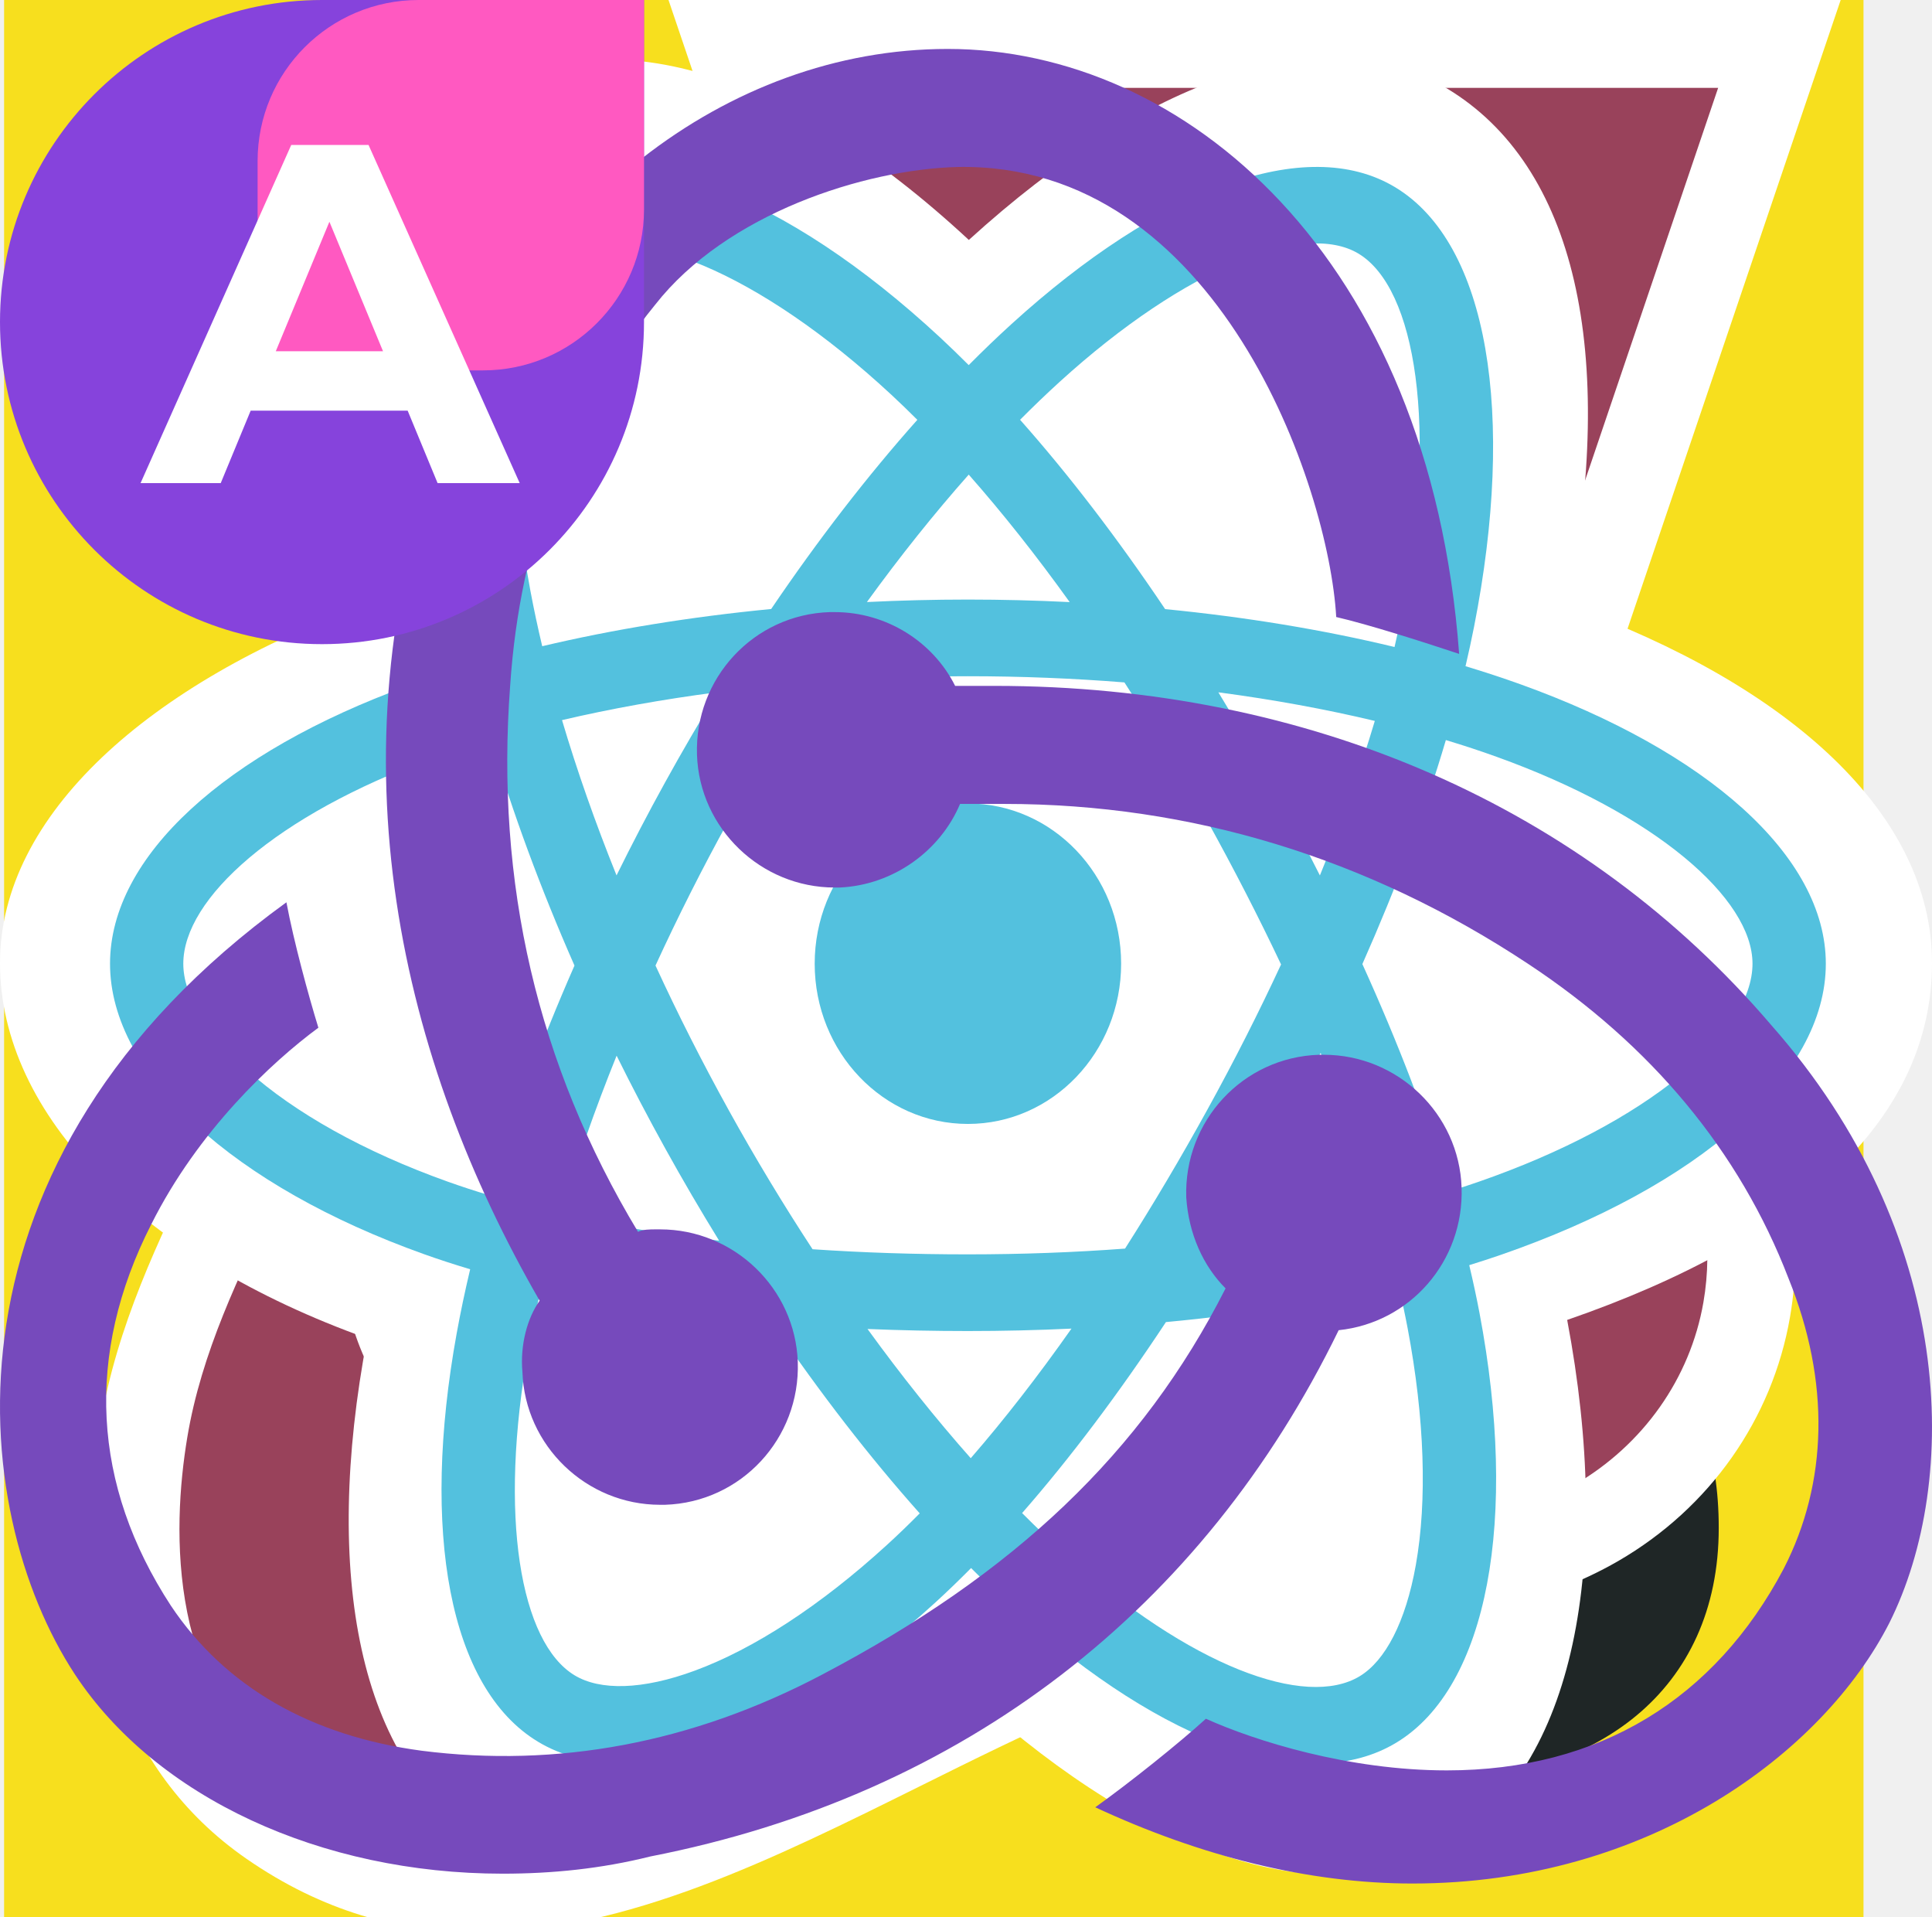
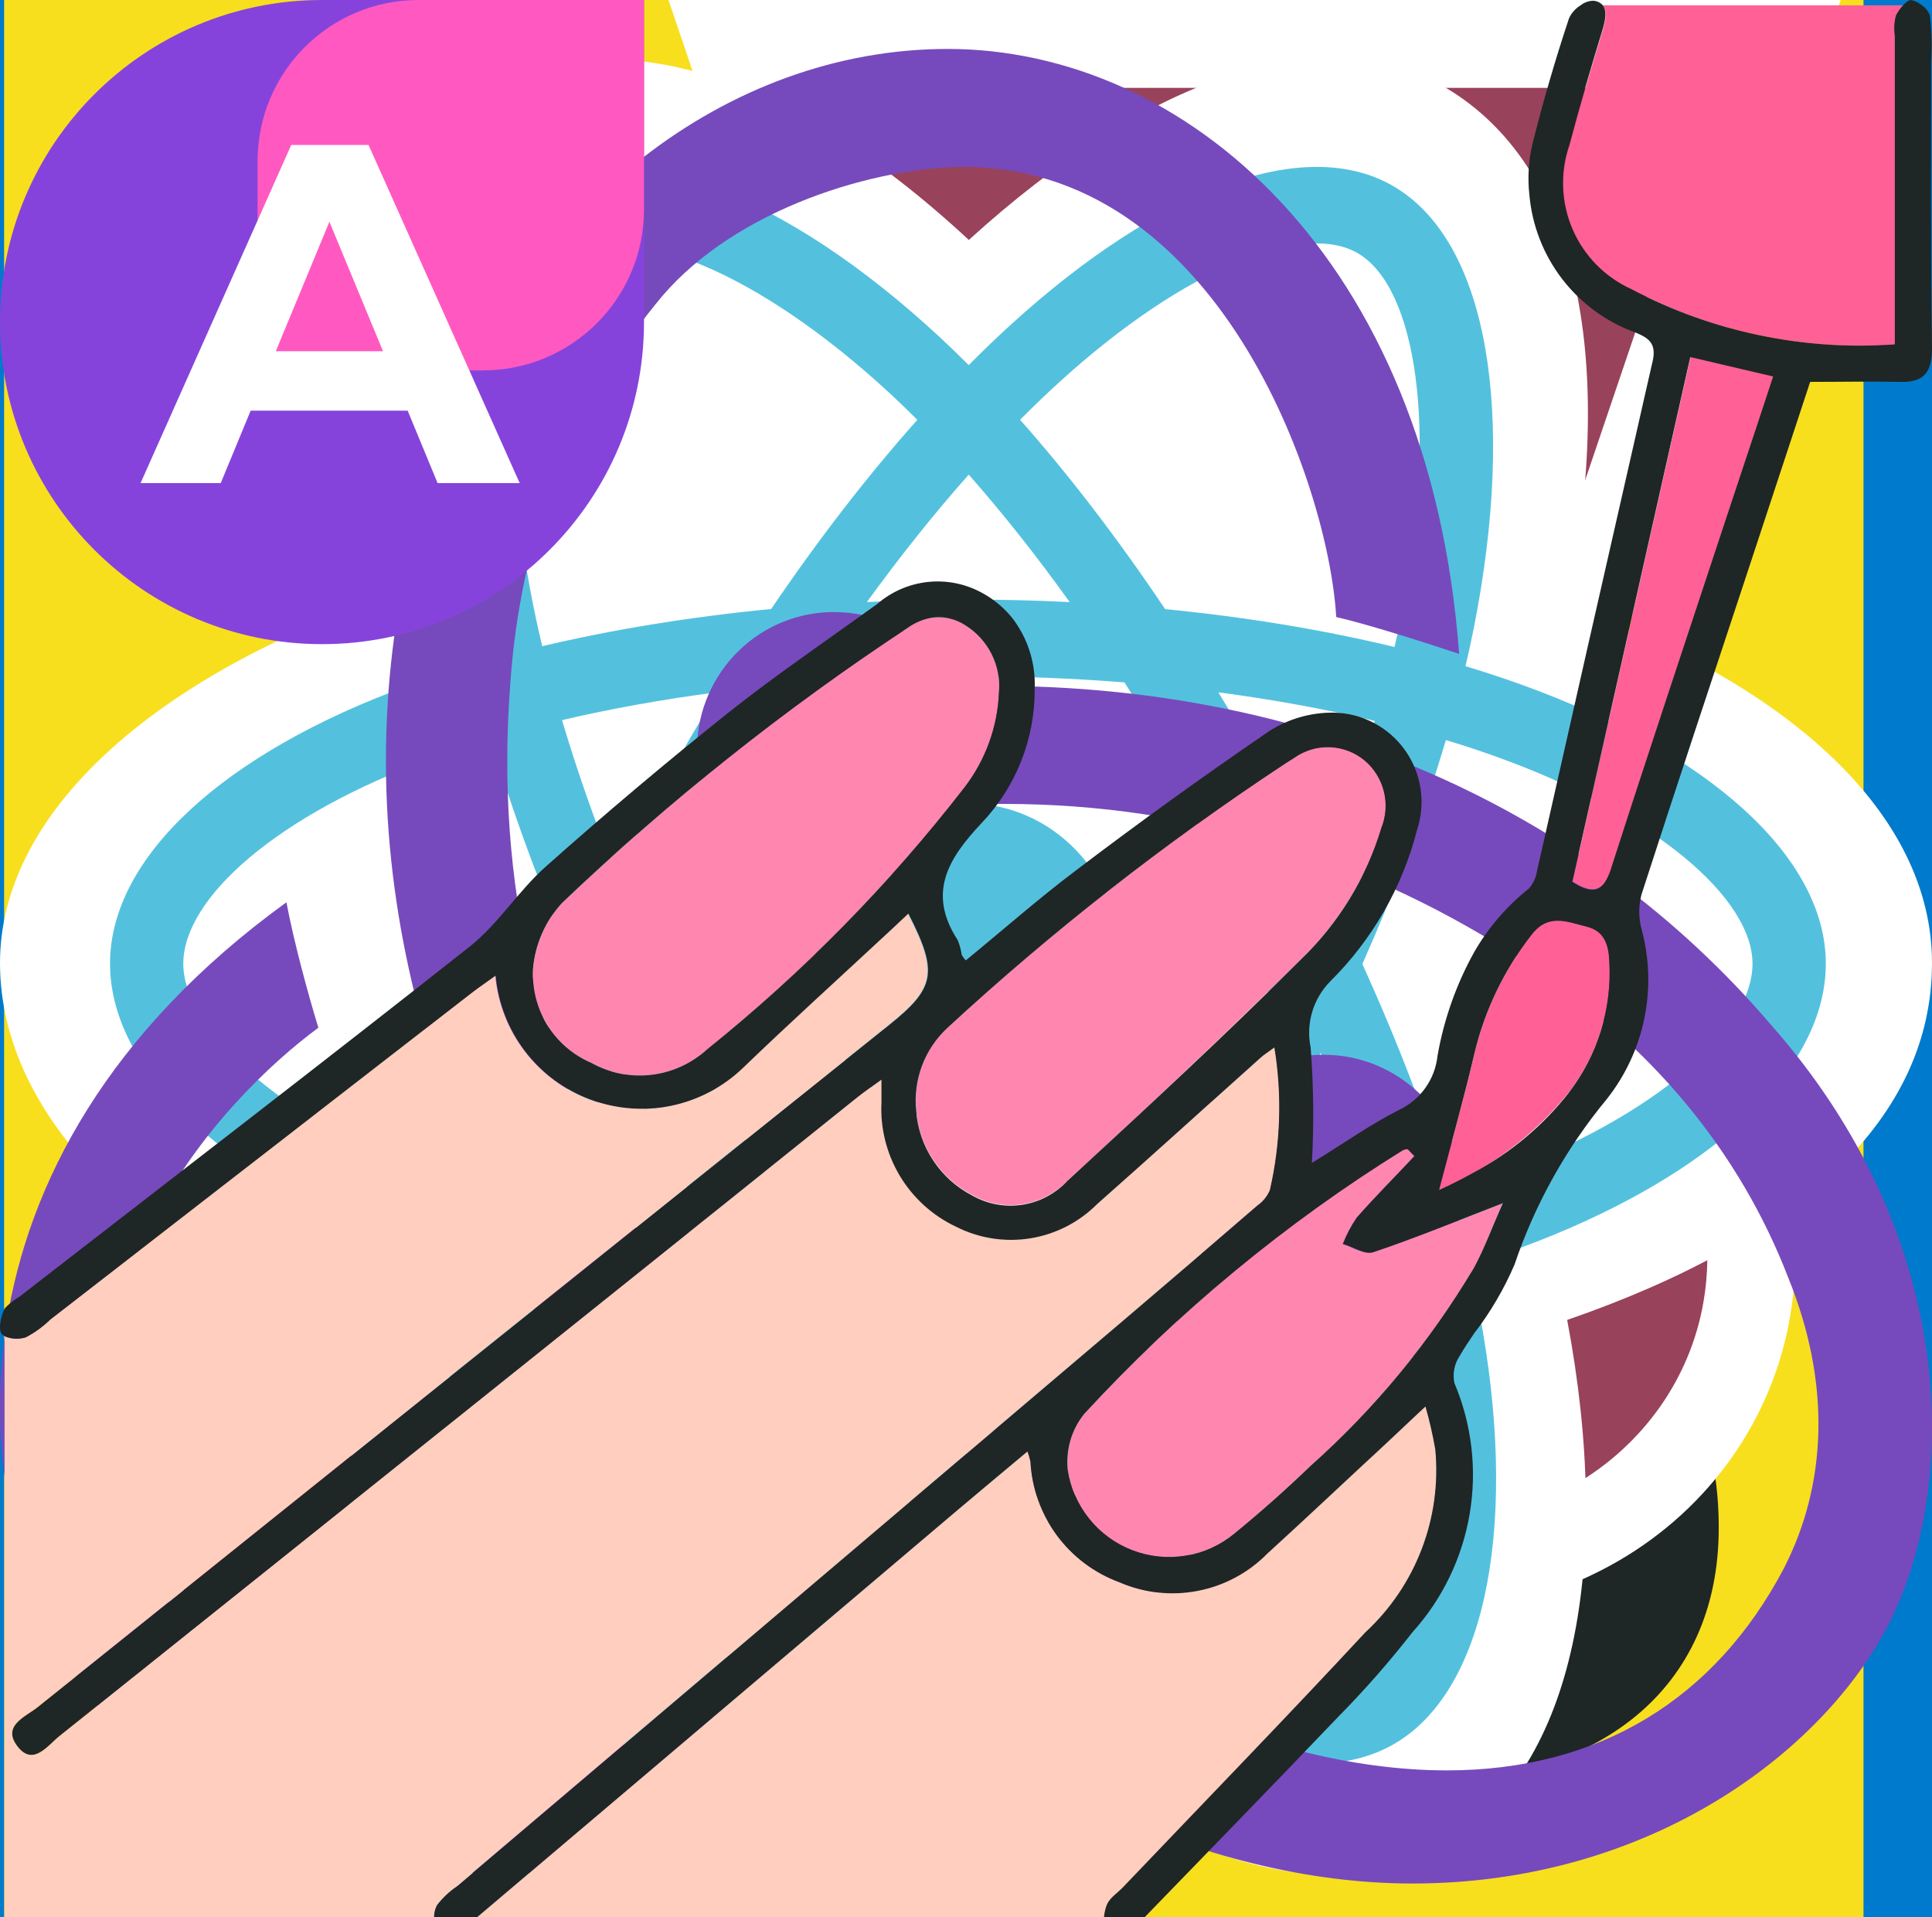
<svg xmlns="http://www.w3.org/2000/svg" width="120" height="119" viewBox="0 0 120 119" fill="none">
-   <g id="css">
+   <g id="CSS">
    <path d="M22.133 101.154L13.71 7.438H106.29L97.856 101.139L59.944 111.562L22.133 101.154Z" fill="#1572B6" />
    <path d="M60 103.597L90.638 95.174L97.845 15.102H60V103.597Z" fill="#33A9DC" />
    <path d="M60 49.054H75.338L76.395 37.284H60V25.79H89.062L88.785 28.872L85.939 60.549H60V49.054Z" fill="white" />
    <path d="M60.071 78.904L60.019 78.919L47.111 75.461L46.286 66.294H34.65L36.274 84.341L60.015 90.879L60.071 90.864V78.904Z" fill="#EBEBEB" />
    <path d="M74.351 60.062L72.956 75.453L60.03 78.912V90.871L83.79 84.341L83.966 82.4L85.98 60.062H74.351Z" fill="white" />
    <path d="M60.041 25.79V37.284H32.044L31.811 34.7L31.282 28.872L31.005 25.79H60.041ZM60 49.054V60.549H47.254L47.021 57.964L46.496 52.137L46.219 49.054H60Z" fill="#EBEBEB" />
  </g>
-   <g id="html">
+   <g id="HTML">
    <path d="M22.132 102.004L13.706 7.5H106.294L97.856 101.989L59.944 112.5L22.132 102.004Z" fill="#E44F26" />
    <path d="M60 104.468L90.638 95.974L97.845 15.229H60V104.468Z" fill="#F1662A" />
    <path d="M60 50.276H44.663L43.605 38.407H60V26.816H30.938L31.215 29.929L34.061 61.867H60V50.276ZM60 80.377L59.947 80.392L47.04 76.909L46.215 67.665H34.579L36.203 85.86L59.947 92.453L60 92.438V80.377Z" fill="#EBEBEB" />
    <path d="M59.959 50.276V61.867H74.231L72.889 76.901L59.959 80.389V92.449L83.723 85.86L83.895 83.903L86.618 53.389L86.903 50.276H59.959ZM59.959 26.816V38.407H87.957L88.189 35.805L88.718 29.929L88.995 26.816H59.959Z" fill="white" />
  </g>
-   <g id="javaScript">
+   <g id="TYPE SCRIPT">
+     <path d="M0 60V120H60H120V60V0H60H0V60Z" fill="#007ACC" />
+     <path d="M26.538 60.398L26.499 65.312H34.309H42.118L42.118 87.503V109.693H47.642H53.166V87.503L53.166 65.312H60.976H68.785V60.493C68.785 57.826 68.728 55.598 68.652 55.541C68.595 55.465 59.09 55.426 47.566 55.446L26.595 55.503L26.538 60.398Z" fill="white" />
+     <path d="M96.826 55.364C99.874 56.126 102.198 57.478 104.331 59.687C105.436 60.868 107.074 63.021 107.207 63.535C107.246 63.687 102.026 67.192 98.865 69.154C98.75 69.23 98.293 68.735 97.779 67.973C96.236 65.725 94.617 64.754 92.141 64.583C88.503 64.335 86.16 66.24 86.179 69.421C86.179 70.354 86.312 70.906 86.693 71.668C87.493 73.326 88.979 74.316 93.645 76.335C102.236 80.03 105.912 82.468 108.198 85.935C110.75 89.802 111.322 95.973 109.588 100.564C107.684 105.554 102.96 108.945 96.312 110.068C94.255 110.43 89.379 110.373 87.169 109.973C82.35 109.116 77.779 106.735 74.96 103.611C73.855 102.392 71.703 99.211 71.836 98.983C71.893 98.906 72.388 98.602 72.941 98.278C73.474 97.973 75.493 96.811 77.398 95.707L80.846 93.707L81.569 94.773C82.579 96.316 84.788 98.43 86.122 99.135C89.95 101.154 95.207 100.868 97.798 98.545C98.903 97.535 99.36 96.487 99.36 94.945C99.36 93.554 99.188 92.945 98.465 91.897C97.531 90.564 95.626 89.44 90.217 87.097C84.026 84.43 81.36 82.773 78.922 80.145C77.512 78.621 76.179 76.183 75.626 74.145C75.169 72.449 75.055 68.202 75.417 66.487C76.693 60.507 81.207 56.335 87.722 55.097C89.836 54.697 94.75 54.849 96.826 55.364Z" fill="white" />
+   </g>
+   <g id="JAVA SCRIPT">
    <path d="M0.255 0H115.745V120H0.255V0Z" fill="#F7DF1E" />
    <path d="M30.62 100.28L39.458 94.723C41.163 97.864 42.715 100.522 46.435 100.522C50.001 100.522 52.25 99.072 52.25 93.434V55.091H63.103V93.594C63.103 105.274 56.514 110.59 46.9 110.59C38.218 110.59 33.178 105.918 30.62 100.28" fill="#1F2626" />
    <path d="M69 99.072L77.837 93.756C80.163 97.704 83.187 100.603 88.536 100.603C93.033 100.603 95.9 98.267 95.9 95.045C95.9 91.178 92.954 89.809 87.993 87.554L85.28 86.345C77.45 82.882 72.255 78.532 72.255 69.349C72.255 60.891 78.457 54.447 88.148 54.447C95.048 54.447 100.01 56.944 103.575 63.469L95.125 69.107C93.264 65.644 91.249 64.275 88.148 64.275C84.97 64.275 82.954 66.369 82.954 69.107C82.954 72.49 84.97 73.86 89.621 75.955L92.334 77.163C101.56 81.271 106.754 85.46 106.754 94.884C106.754 105.034 99.079 110.591 88.769 110.591C78.69 110.591 72.178 105.597 69 99.072" fill="#1F2626" />
  </g>
-   <g id="jest">
+   <g id="JEST">
    <path d="M107.525 59.083C107.525 52.914 102.524 47.913 96.355 47.913C95.958 47.913 95.567 47.935 95.181 47.976L110.522 2.728H45.327L60.647 47.936C60.421 47.922 60.194 47.914 59.968 47.914C53.8 47.914 48.799 52.914 48.799 59.083C48.799 64.07 52.066 68.291 56.576 69.727C54.194 73.853 51.197 77.57 47.794 80.781C43.166 85.146 37.87 88.457 32.142 90.496C25.322 86.993 22.102 79.201 25.008 72.37C25.336 71.598 25.671 70.816 25.991 70.038C30.932 68.885 34.614 64.456 34.614 59.163C34.614 52.994 29.613 47.994 23.444 47.994C17.275 47.994 12.274 52.994 12.274 59.163C12.274 62.946 14.156 66.288 17.033 68.308C14.269 74.602 10.205 81.19 8.939 88.825C7.421 97.975 8.934 107.688 16.848 113.173C35.278 125.947 55.285 105.254 76.379 100.052C84.023 98.167 92.415 98.471 99.15 94.57C104.208 91.641 107.543 86.785 108.489 81.335C109.424 75.951 108.061 70.59 104.927 66.243C106.608 64.236 107.528 61.701 107.525 59.083Z" fill="#99425B" />
    <path d="M105.802 80.868C104.98 85.6 102.058 89.734 97.784 92.209C93.799 94.517 89.025 95.206 83.97 95.934C81.262 96.325 78.461 96.729 75.726 97.403C68.493 99.187 61.487 102.667 54.712 106.032C41.153 112.767 29.443 118.583 18.402 110.931C10.315 105.325 10.688 94.954 11.63 89.272C12.503 84.006 14.864 79.157 17.147 74.468C17.536 73.671 17.922 72.872 18.305 72.072C19.455 72.532 20.663 72.835 21.894 72.973C19.57 80.642 23.225 88.982 30.896 92.922L31.946 93.462L33.057 93.066C39.122 90.906 44.71 87.441 49.666 82.764C52.87 79.742 55.625 76.398 57.889 72.825C58.577 72.928 59.272 72.981 59.968 72.981C67.009 72.981 72.839 67.717 73.741 60.92C76.623 60.814 79.684 60.813 82.582 60.919C83.484 67.717 89.315 72.981 96.355 72.981C99.299 72.981 102.03 72.058 104.279 70.491C105.841 73.688 106.424 77.285 105.802 80.868ZM23.445 50.722C28.099 50.722 31.886 54.509 31.886 59.164C31.886 60.836 31.395 62.395 30.553 63.708C29.15 65.896 26.765 67.396 24.024 67.583C23.833 67.596 23.639 67.605 23.445 67.605C22.407 67.605 21.413 67.416 20.495 67.072C18.644 66.377 17.095 65.057 16.113 63.341C15.384 62.069 15.002 60.629 15.003 59.164C15.003 54.509 18.79 50.722 23.445 50.722ZM51.527 59.083C51.527 54.854 54.654 51.343 58.716 50.735C59.125 50.674 59.543 50.642 59.969 50.642C62.675 50.642 65.085 51.924 66.63 53.91C67.017 54.406 67.347 54.942 67.615 55.511C68.14 56.629 68.411 57.849 68.41 59.083C68.41 59.758 68.329 60.414 68.178 61.043C67.356 64.487 64.419 67.12 60.82 67.482C60.541 67.51 60.257 67.525 59.969 67.525C58.345 67.526 56.756 67.056 55.394 66.172C53.07 64.667 51.527 62.052 51.527 59.083ZM86.76 49.045C84.923 50.798 83.601 53.021 82.937 55.472C79.755 55.355 76.57 55.355 73.388 55.472C72.674 52.823 71.193 50.485 69.201 48.709L77.937 31.047L86.76 49.045V49.045ZM49.132 5.457H106.717L93.116 45.57C92.531 45.71 91.956 45.889 91.394 46.104L77.958 18.696L64.484 45.94C63.897 45.739 63.296 45.577 62.687 45.456L49.132 5.457ZM104.797 59.084C104.797 59.93 104.67 60.747 104.438 61.519C103.886 63.336 102.74 64.914 101.184 66.002C99.769 66.995 98.083 67.527 96.355 67.525C92.457 67.525 89.17 64.869 88.203 61.272C88.011 60.559 87.913 59.823 87.914 59.084C87.914 57.93 88.147 56.829 88.567 55.827C88.785 55.314 89.052 54.824 89.366 54.363C90.885 52.121 93.449 50.642 96.355 50.642C96.622 50.642 96.884 50.656 97.145 50.681C101.431 51.08 104.797 54.695 104.797 59.084H104.797ZM110.253 59.084C110.253 52.299 105.364 46.638 98.925 45.428L114.328 0H41.522L56.949 45.52C50.733 46.903 46.071 52.457 46.071 59.083C46.071 64.059 48.701 68.429 52.641 70.885C50.746 73.709 48.498 76.366 45.922 78.796C41.837 82.65 37.287 85.572 32.38 87.496C27.439 84.391 25.35 78.537 27.519 73.437L27.689 73.038L28.008 72.288C33.436 70.394 37.342 65.228 37.342 59.164C37.342 51.5 31.108 45.266 23.445 45.266C15.781 45.266 9.547 51.5 9.547 59.164C9.547 63.032 11.137 66.534 13.696 69.056C13.218 70.067 12.734 71.075 12.242 72.079C9.903 76.884 7.251 82.33 6.248 88.379C4.257 100.39 7.469 109.992 15.295 115.415C20.043 118.706 24.866 120 29.718 120C38.855 120 48.099 115.409 57.139 110.919C63.65 107.685 70.383 104.341 77.033 102.701C79.507 102.091 82.053 101.723 84.749 101.335C90.095 100.563 95.622 99.766 100.518 96.931C106.194 93.643 110.079 88.129 111.178 81.802C112.121 76.37 110.986 70.93 108.218 66.316C109.552 64.139 110.256 61.636 110.253 59.083L110.253 59.084Z" fill="white" />
  </g>
-   <g id="react">
+   <g id="REACT">
    <path d="M0 59.797C0 69.273 8.849 78.119 22.801 83.105C20.015 97.77 22.301 109.59 29.939 114.196C37.79 118.93 49.486 115.653 60.587 105.507C71.408 115.243 82.344 119.075 89.975 114.456C97.818 109.709 100.203 97.087 97.34 81.964C111.872 76.941 120 69.398 120 59.797C120 50.541 111.134 42.534 97.371 37.58C100.453 21.832 97.842 10.298 89.888 5.502C82.219 0.879 71.156 4.909 60.176 14.9C48.753 4.295 37.799 1.057 29.853 5.867C22.192 10.504 20.006 22.539 22.801 37.476C9.32 42.39 0 50.578 0 59.797Z" fill="white" />
    <path d="M94.457 42.499C93.351 42.101 92.205 41.725 91.026 41.369C91.22 40.541 91.398 39.725 91.556 38.922C94.153 25.741 92.455 15.123 86.657 11.627C81.097 8.275 72.005 11.77 62.822 20.126C61.939 20.929 61.054 21.78 60.169 22.672C59.579 22.082 58.99 21.512 58.403 20.966C48.779 12.032 39.133 8.267 33.34 11.773C27.786 15.135 26.141 25.117 28.479 37.608C28.705 38.815 28.968 40.047 29.267 41.3C27.902 41.705 26.584 42.137 25.323 42.597C14.04 46.71 6.834 53.156 6.834 59.843C6.834 66.748 14.569 73.675 26.321 77.875C27.249 78.206 28.211 78.52 29.203 78.817C28.881 80.172 28.601 81.5 28.366 82.795C26.137 95.07 27.878 104.816 33.417 108.157C39.139 111.607 48.742 108.061 58.092 99.514C58.831 98.839 59.573 98.122 60.316 97.371C61.279 98.341 62.24 99.259 63.197 100.12C72.254 108.269 81.2 111.56 86.734 108.21C92.45 104.75 94.308 94.28 91.896 81.541C91.712 80.568 91.497 79.574 91.257 78.563C91.931 78.354 92.593 78.139 93.239 77.915C105.456 73.683 113.405 66.841 113.405 59.843C113.405 53.132 105.967 46.642 94.457 42.499Z" fill="#53C1DE" />
    <path d="M91.805 73.397C91.223 73.599 90.625 73.794 90.016 73.983C88.667 69.518 86.847 64.771 84.619 59.866C86.745 55.078 88.495 50.391 89.805 45.956C90.896 46.285 91.954 46.633 92.973 47.001C102.835 50.55 108.851 55.799 108.851 59.843C108.851 64.15 102.354 69.743 91.805 73.397ZM87.428 82.466C88.495 88.099 88.647 93.192 87.941 97.173C87.306 100.75 86.03 103.135 84.451 104.09C81.093 106.123 73.911 103.481 66.165 96.511C65.277 95.713 64.382 94.859 63.485 93.957C66.488 90.523 69.489 86.531 72.418 82.097C77.57 81.619 82.438 80.837 86.852 79.77C87.069 80.687 87.262 81.587 87.428 82.466ZM43.165 103.739C39.884 104.951 37.27 104.986 35.691 104.033C32.329 102.006 30.932 94.18 32.838 83.683C33.056 82.481 33.316 81.246 33.615 79.984C37.981 80.993 42.813 81.719 47.977 82.157C50.926 86.496 54.014 90.483 57.126 93.975C56.446 94.661 55.769 95.315 55.095 95.93C50.96 99.709 46.817 102.391 43.165 103.739ZM27.793 73.371C22.596 71.514 18.305 69.1 15.363 66.466C12.72 64.099 11.385 61.75 11.385 59.843C11.385 55.785 17.171 50.61 26.82 47.092C27.991 46.665 29.216 46.263 30.488 45.885C31.822 50.421 33.571 55.163 35.682 59.959C33.544 64.825 31.77 69.643 30.423 74.232C29.516 73.96 28.638 73.673 27.793 73.371ZM32.946 36.695C30.943 25.992 32.273 17.919 35.62 15.893C39.185 13.735 47.069 16.812 55.379 24.527C55.91 25.02 56.443 25.536 56.978 26.07C53.881 29.546 50.822 33.504 47.899 37.817C42.887 38.303 38.089 39.083 33.678 40.128C33.401 38.961 33.155 37.815 32.946 36.695ZM78.915 48.563C77.861 46.659 76.778 44.8 75.675 42.991C79.075 43.44 82.333 44.037 85.392 44.767C84.474 47.845 83.329 51.063 81.981 54.362C81.014 52.443 79.992 50.508 78.915 48.563ZM60.169 29.472C62.269 31.851 64.372 34.506 66.44 37.388C64.356 37.285 62.246 37.231 60.118 37.231C58.011 37.231 55.916 37.284 53.845 37.385C55.915 34.53 58.036 31.878 60.169 29.472ZM41.303 48.596C40.249 50.506 39.246 52.431 38.294 54.359C36.968 51.071 35.834 47.838 34.908 44.717C37.948 44.005 41.191 43.423 44.569 42.983C43.45 44.808 42.359 46.681 41.303 48.596V48.596ZM44.667 77.043C41.176 76.636 37.885 76.084 34.845 75.392C35.786 72.215 36.945 68.913 38.299 65.554C39.253 67.481 40.261 69.406 41.321 71.32H41.321C42.4 73.27 43.519 75.18 44.667 77.043ZM60.295 90.55C58.137 88.115 55.985 85.423 53.883 82.526C55.923 82.61 58.004 82.653 60.118 82.653C62.29 82.653 64.438 82.602 66.551 82.503C64.476 85.452 62.381 88.149 60.295 90.55ZM82.025 65.383C83.449 68.778 84.65 72.063 85.603 75.186C82.513 75.923 79.177 76.516 75.662 76.957C76.768 75.124 77.861 73.233 78.934 71.287C80.019 69.319 81.05 67.348 82.025 65.383ZM74.99 68.909C73.324 71.93 71.614 74.813 69.878 77.534C66.715 77.771 63.448 77.892 60.118 77.892C56.802 77.892 53.576 77.785 50.469 77.574C48.663 74.817 46.916 71.925 45.26 68.935H45.261C43.61 65.954 42.09 62.947 40.714 59.957C42.09 56.96 43.605 53.95 45.247 50.974L45.246 50.975C46.892 47.99 48.624 45.113 50.414 42.373C53.583 42.122 56.833 41.992 60.118 41.992H60.118C63.417 41.992 66.672 42.123 69.84 42.376C71.602 45.096 73.323 47.964 74.975 50.949C76.646 53.967 78.181 56.957 79.569 59.889C78.185 62.872 76.654 65.893 74.99 68.909ZM84.382 15.751C87.95 17.903 89.338 26.582 87.096 37.962C86.953 38.688 86.792 39.428 86.617 40.177C82.196 39.11 77.394 38.317 72.368 37.824C69.439 33.463 66.405 29.499 63.359 26.067C64.178 25.244 64.996 24.458 65.81 23.717C73.678 16.558 81.031 13.731 84.382 15.751Z" fill="white" />
    <path d="M60.118 49.892C65.374 49.892 69.635 54.347 69.635 59.843C69.635 65.338 65.374 69.793 60.118 69.793C54.863 69.793 50.602 65.338 50.602 59.843C50.602 54.347 54.863 49.892 60.118 49.892Z" fill="#53C1DE" />
  </g>
-   <g id="redux">
+   <g id="REDUX">
    <g clip-path="url(#clip0_1_2440)">
      <path d="M83.147 82.601C87.576 82.143 90.935 78.325 90.782 73.744C90.63 69.163 86.812 65.498 82.231 65.498H81.926C77.191 65.65 73.527 69.621 73.68 74.355C73.832 76.645 74.748 78.63 76.123 80.005C70.931 90.237 62.99 97.719 51.079 103.98C42.986 108.256 34.587 109.784 26.189 108.715C19.317 107.798 13.972 104.745 10.612 99.705C5.726 92.222 5.268 84.128 9.391 76.035C12.293 70.231 16.873 65.956 19.775 63.818C19.164 61.832 18.247 58.473 17.79 56.03C-4.353 72.064 -2.062 93.749 4.657 103.98C9.696 111.616 19.927 116.35 31.228 116.35C34.282 116.35 37.336 116.045 40.39 115.282C59.936 111.464 74.749 99.857 83.147 82.601ZM110.024 63.665C98.418 50.074 81.315 42.591 61.769 42.591H59.325C57.951 39.842 55.05 38.01 51.843 38.01H51.537C46.804 38.162 43.139 42.133 43.291 46.867C43.444 51.448 47.262 55.113 51.843 55.113H52.148C55.508 54.961 58.409 52.822 59.631 49.921H62.379C73.985 49.921 84.98 53.281 94.906 59.847C102.541 64.887 108.038 71.454 111.092 79.394C113.688 85.808 113.535 92.069 110.787 97.414C106.511 105.508 99.334 109.936 89.866 109.936C83.758 109.936 77.956 108.104 74.901 106.729C73.222 108.256 70.167 110.7 68.029 112.227C74.596 115.281 81.315 116.961 87.728 116.961C102.388 116.961 113.23 108.867 117.353 100.774C121.782 91.916 121.476 76.645 110.024 63.665ZM32.449 85.197C32.602 89.778 36.419 93.443 41.001 93.443H41.306C46.04 93.291 49.705 89.32 49.552 84.586C49.4 80.004 45.582 76.34 41.001 76.34H40.696C40.39 76.34 39.931 76.34 39.627 76.492C33.366 66.108 30.77 54.808 31.686 42.591C32.296 33.428 35.351 25.487 40.696 18.92C45.124 13.27 53.675 10.521 59.478 10.369C75.665 10.063 82.536 30.221 82.995 38.315C84.98 38.773 88.339 39.842 90.63 40.605C88.797 15.867 73.527 3.039 58.867 3.039C45.124 3.039 32.449 12.965 27.41 27.625C20.386 47.172 24.967 65.956 33.518 80.769C32.755 81.837 32.296 83.517 32.449 85.197V85.197Z" fill="#764ABC" />
    </g>
    <defs>
      <clipPath id="clip0_1_2440">
        <rect width="120" height="120" fill="white" />
      </clipPath>
    </defs>
  </g>
  <g id="logo">
    <path d="M0 20C0 8.954 8.954 0 20 0H40V20C40 31.046 31.046 40 20 40C8.954 40 0 31.046 0 20Z" fill="#8643DC" />
    <path d="M16 10C16 4.477 20.477 0 26 0H40V13C40 18.523 35.523 23 30 23H16V10Z" fill="#FF59C1" />
    <path d="M25.32 25.5H15.57L13.71 30H8.73L18.09 9H22.89L32.28 30H27.18L25.32 25.5ZM23.79 21.81L20.46 13.77L17.13 21.81H23.79Z" fill="white" />
  </g>
+   <g id="STYLED COMPONENTS">
+     <g clip-path="url(#clip0_1_2427)">
+       <path d="M68.767 118.279C68.947 117.872 69.401 117.589 69.731 117.246C74.767 111.967 79.845 106.735 84.811 101.391C86.365 99.956 87.566 98.18 88.32 96.204C89.074 94.227 89.36 92.103 89.156 89.997C89 89.095 88.796 88.203 88.543 87.323C87.189 88.608 85.93 89.778 84.661 90.957C82.69 92.791 80.727 94.633 78.739 96.446C77.567 97.641 76.059 98.453 74.416 98.774C72.772 99.094 71.07 98.909 69.534 98.242C67.98 97.671 66.627 96.655 65.644 95.322C64.662 93.989 64.092 92.397 64.006 90.743C63.96 90.53 63.899 90.321 63.822 90.117C62.309 91.402 60.861 92.585 59.426 93.802L29.588 119.085C29.382 119.261 29.159 119.479 28.966 119.65H68.746L68.686 119.612C68.472 119.462 68.583 118.673 68.767 118.279Z" fill="#FFCEBF" />
+       <path d="M27.143 118.279C27.497 117.818 27.924 117.418 28.407 117.096L69.7 82.064C72.516 79.673 75.32 77.269 78.112 74.852C78.457 74.612 78.727 74.279 78.891 73.892C79.559 70.983 79.654 67.972 79.17 65.026C78.742 65.326 78.51 65.455 78.313 65.665C74.932 68.69 71.568 71.741 68.17 74.749C67.044 75.882 65.588 76.629 64.011 76.882C62.434 77.136 60.818 76.883 59.394 76.159C57.941 75.473 56.725 74.371 55.901 72.992C55.077 71.613 54.682 70.02 54.766 68.416V67.028C54.144 67.482 53.69 67.786 53.266 68.129C36.739 81.362 20.216 94.584 3.695 107.797C2.949 108.393 2.058 109.721 1.081 108.431C0.104 107.141 1.591 106.61 2.341 106.01C19.953 91.877 37.574 77.758 55.203 63.651C58.074 61.35 58.263 60.385 56.394 56.73L55.28 57.776C52.225 60.617 49.135 63.419 46.127 66.308C44.893 67.498 43.347 68.315 41.669 68.664C39.99 69.013 38.247 68.881 36.641 68.282C35.035 67.683 33.63 66.641 32.59 65.278C31.551 63.915 30.918 62.286 30.764 60.578C30.194 61.007 29.702 61.32 29.235 61.684L3.095 81.944C2.644 82.386 2.13 82.759 1.569 83.05C1.146 83.178 0.692 83.155 0.284 82.986V119.671H27.092C26.992 119.451 26.945 119.21 26.954 118.969C26.963 118.727 27.028 118.491 27.143 118.279Z" fill="#FFCEBF" />
+       <path d="M99.565 1.821C98.837 4.208 98.13 6.599 97.491 9.012C96.901 10.716 96.97 12.58 97.684 14.237C98.397 15.894 99.704 17.225 101.348 17.968C106.376 20.611 112.042 21.798 117.709 21.396V2.228C117.646 1.808 117.669 1.379 117.777 0.968C117.897 0.736 118.049 0.521 118.227 0.33H99.548C99.835 0.664 99.737 1.251 99.565 1.821Z" fill="#FF6196" />
+       <path d="M62.051 42.998C61.962 45.137 61.214 47.197 59.909 48.894C55.242 54.918 49.883 60.372 43.942 65.144C42.984 66.03 41.77 66.591 40.473 66.745C39.177 66.899 37.865 66.638 36.726 66.001C35.592 65.516 34.636 64.692 33.989 63.643C33.342 62.593 33.036 61.369 33.113 60.138C33.251 58.627 33.878 57.202 34.9 56.08C41.544 49.745 48.742 44.019 56.408 38.969C56.91 38.576 57.523 38.35 58.16 38.324C58.798 38.298 59.427 38.472 59.96 38.824C60.66 39.258 61.226 39.879 61.595 40.615C61.964 41.352 62.122 42.177 62.051 42.998Z" fill="#FF87AF" />
+       <path d="M56.913 68.97C56.813 68.023 56.935 67.065 57.268 66.173C57.601 65.281 58.136 64.478 58.832 63.828C65.337 57.828 72.316 52.364 79.701 47.488C79.924 47.347 80.13 47.205 80.374 47.06C81.019 46.594 81.801 46.356 82.596 46.383C83.391 46.41 84.155 46.701 84.766 47.21C85.358 47.711 85.777 48.386 85.963 49.14C86.15 49.893 86.094 50.685 85.803 51.405C84.869 54.517 83.145 57.334 80.798 59.581C76.033 64.276 71.175 68.876 66.229 73.379C65.484 74.146 64.505 74.642 63.447 74.791C62.389 74.94 61.311 74.733 60.384 74.202C59.409 73.696 58.579 72.95 57.972 72.035C57.365 71.119 57 70.065 56.913 68.97Z" fill="#FF87AF" />
+       <path d="M87.834 71.802C86.635 73.087 85.4 74.313 84.248 75.628C83.901 76.137 83.614 76.683 83.391 77.257C84.025 77.445 84.766 77.942 85.28 77.766C87.899 76.888 90.453 75.834 93.328 74.724C92.702 76.164 92.231 77.492 91.567 78.709C88.831 83.308 85.404 87.459 81.407 91.016C79.887 92.482 78.308 93.883 76.671 95.22C75.805 95.939 74.762 96.416 73.651 96.6C72.54 96.784 71.399 96.67 70.347 96.269C69.294 95.868 68.367 95.195 67.659 94.318C66.953 93.441 66.491 92.392 66.323 91.278C66.254 90.659 66.309 90.032 66.484 89.434C66.659 88.836 66.951 88.278 67.343 87.794C73.174 81.461 79.838 75.95 87.153 71.412C87.242 71.377 87.336 71.358 87.432 71.356L87.834 71.802Z" fill="#FF87AF" />
+       <path d="M97.672 54.733L105.004 22.166L110.147 23.37L107.494 31.43C105.017 38.93 102.51 46.429 100.093 53.936C99.622 55.325 99.005 55.582 97.672 54.733Z" fill="#FF6196" />
+       <path d="M89.386 73.888C90.161 70.927 90.933 68.189 91.584 65.421C92.219 62.736 93.426 60.221 95.124 58.046C96.165 56.679 97.335 57.223 98.53 57.519C99.636 57.789 99.915 58.599 99.962 59.662C100.136 62.6 99.241 65.503 97.442 67.834C95.3 70.489 92.532 72.57 89.386 73.888Z" fill="#FF6196" />
+       <path d="M119.944 3.839C120.008 2.885 119.983 1.927 119.871 0.977C119.783 0.712 119.607 0.484 119.374 0.33C119.184 0.175 118.961 0.065 118.723 0.008C118.585 -0.017 118.393 0.124 118.208 0.325C118.03 0.517 117.878 0.732 117.758 0.964C117.65 1.375 117.627 1.804 117.69 2.224V21.387C112.023 21.79 106.357 20.602 101.329 17.959C99.685 17.216 98.378 15.886 97.665 14.229C96.951 12.572 96.882 10.708 97.472 9.003C98.111 6.59 98.818 4.199 99.546 1.812C99.718 1.243 99.816 0.655 99.546 0.321C99.396 0.158 99.189 0.06 98.968 0.047C98.685 0.05 98.41 0.146 98.188 0.321C97.867 0.513 97.612 0.797 97.455 1.135C96.598 3.707 95.844 6.303 95.188 8.926C94.941 9.959 94.874 11.028 94.991 12.084C95.157 13.995 95.868 15.819 97.039 17.338C98.21 18.857 99.793 20.008 101.599 20.654C102.409 20.993 102.884 21.327 102.657 22.394C102.344 23.748 102.04 25.103 101.732 26.461C99.632 35.666 97.544 44.874 95.467 54.088C95.408 54.498 95.228 54.882 94.948 55.189C93.579 56.277 92.429 57.615 91.559 59.131C90.449 61.133 89.682 63.305 89.287 65.559C89.212 66.278 88.952 66.966 88.533 67.555C88.114 68.144 87.55 68.615 86.896 68.923C85.109 69.827 83.468 70.997 81.484 72.214C81.616 69.828 81.591 67.436 81.407 65.053C81.256 64.321 81.288 63.562 81.5 62.844C81.713 62.127 82.099 61.472 82.624 60.94C85.237 58.351 87.1 55.102 88.015 51.538C88.288 50.712 88.363 49.833 88.233 48.973C88.104 48.113 87.774 47.295 87.27 46.586C86.766 45.876 86.102 45.296 85.332 44.891C84.563 44.485 83.708 44.267 82.838 44.253C81.43 44.237 80.047 44.63 78.857 45.384C74.768 48.177 70.75 51.072 66.807 54.066C64.463 55.832 62.256 57.786 59.985 59.637C59.887 59.532 59.803 59.415 59.732 59.29C59.689 58.974 59.604 58.666 59.48 58.373C57.581 55.442 58.897 53.312 60.958 51.122C63.105 48.871 64.292 45.873 64.266 42.762C64.333 41.177 63.836 39.619 62.865 38.365C62.347 37.729 61.71 37.2 60.988 36.81C59.963 36.249 58.791 36.014 57.629 36.139C56.467 36.263 55.371 36.739 54.487 37.504L53.292 38.361C50.562 40.315 47.798 42.218 45.171 44.309C41.336 47.37 37.584 50.534 33.918 53.796C32.204 55.309 30.953 57.374 29.175 58.78C19.901 66.103 10.53 73.294 1.192 80.532C0.871 80.723 0.576 80.955 0.314 81.222C0.287 81.261 0.264 81.302 0.245 81.346C0.048 81.804 -0.119 82.563 0.112 82.841C0.169 82.902 0.238 82.95 0.314 82.983C0.722 83.152 1.176 83.175 1.599 83.047C2.16 82.756 2.674 82.384 3.125 81.942L29.265 61.681C29.732 61.317 30.224 60.987 30.794 60.575C30.948 62.283 31.581 63.913 32.621 65.276C33.66 66.639 35.065 67.68 36.671 68.279C38.277 68.878 40.02 69.011 41.699 68.661C43.377 68.312 44.923 67.495 46.157 66.305C49.157 63.417 52.255 60.614 55.31 57.773L56.424 56.727C58.293 60.383 58.104 61.347 55.233 63.648C37.589 77.766 19.959 91.888 2.341 106.012C1.591 106.611 0.108 107.156 1.081 108.433C2.054 109.71 2.949 108.394 3.695 107.798C20.224 94.597 36.742 81.379 53.249 68.143C53.677 67.8 54.127 67.496 54.749 67.042V68.43C54.665 70.034 55.06 71.627 55.884 73.006C56.708 74.385 57.924 75.488 59.377 76.174C60.801 76.897 62.417 77.15 63.994 76.897C65.571 76.644 67.027 75.897 68.153 74.764C71.551 71.764 74.915 68.704 78.296 65.679C78.51 65.486 78.759 65.341 79.153 65.041C79.637 67.986 79.542 70.998 78.874 73.907C78.71 74.294 78.439 74.626 78.094 74.867C75.3 77.281 72.497 79.685 69.683 82.079L28.407 117.115C27.924 117.437 27.497 117.836 27.143 118.297C27.03 118.507 26.967 118.741 26.958 118.979C26.949 119.217 26.995 119.455 27.092 119.673C27.286 119.818 27.509 119.917 27.747 119.964C27.984 120.011 28.229 120.004 28.463 119.943C28.648 119.889 28.818 119.794 28.96 119.664C29.175 119.493 29.389 119.274 29.582 119.099L59.42 93.816C60.855 92.599 62.303 91.399 63.816 90.131C63.893 90.334 63.954 90.543 64.001 90.756C64.086 92.41 64.656 94.003 65.638 95.336C66.621 96.669 67.974 97.684 69.528 98.255C71.064 98.922 72.766 99.108 74.41 98.787C76.053 98.467 77.561 97.655 78.733 96.46C80.721 94.647 82.684 92.805 84.655 90.971C85.941 89.792 87.183 88.609 88.538 87.337C88.79 88.216 88.994 89.109 89.15 90.011C89.347 92.109 89.058 94.225 88.304 96.194C87.551 98.163 86.353 99.931 84.805 101.362C79.839 106.71 74.761 111.942 69.725 117.217C69.395 117.56 68.941 117.843 68.761 118.25C68.581 118.657 68.466 119.454 68.68 119.626L68.74 119.664C69.189 119.883 69.695 119.959 70.188 119.883C70.327 119.854 70.45 119.777 70.535 119.664C70.655 119.54 70.771 119.386 70.887 119.27C74.966 115.053 79.067 110.858 83.117 106.611C84.751 104.955 86.288 103.205 87.719 101.371C89.585 99.305 90.822 96.749 91.285 94.004C91.749 91.259 91.418 88.439 90.333 85.875C90.216 85.304 90.33 84.709 90.65 84.221C90.929 83.741 91.237 83.274 91.554 82.811C92.569 81.494 93.414 80.054 94.07 78.526C95.337 74.776 97.282 71.29 99.808 68.242C100.969 66.769 101.768 65.045 102.14 63.207C102.512 61.369 102.447 59.47 101.95 57.662C101.775 56.974 101.775 56.254 101.95 55.566C104.119 48.851 106.351 42.158 108.562 35.46L111.519 26.487L112.432 23.714C114.377 23.714 116.211 23.676 118.037 23.714C119.554 23.757 120.017 23.046 120 21.572C119.91 15.658 119.944 9.749 119.944 3.839ZM43.937 65.144C42.979 66.03 41.765 66.591 40.468 66.745C39.172 66.899 37.86 66.638 36.721 66.001C35.587 65.516 34.631 64.692 33.984 63.643C33.337 62.593 33.031 61.369 33.108 60.138C33.246 58.627 33.873 57.202 34.895 56.08C41.539 49.745 48.737 44.019 56.403 38.969C56.821 38.674 57.297 38.469 57.8 38.37C58.137 38.307 58.483 38.307 58.82 38.37C59.223 38.448 59.609 38.602 59.955 38.824C60.656 39.259 61.222 39.88 61.592 40.617C61.961 41.355 62.118 42.18 62.046 43.002C61.958 45.141 61.209 47.201 59.904 48.898C55.237 54.921 49.878 60.373 43.937 65.144ZM66.22 73.41C65.475 74.176 64.497 74.672 63.438 74.821C62.38 74.97 61.303 74.763 60.375 74.232C59.399 73.725 58.568 72.977 57.961 72.059C57.353 71.142 56.99 70.084 56.904 68.987C56.805 68.04 56.926 67.083 57.259 66.191C57.593 65.298 58.128 64.495 58.824 63.845C65.329 57.845 72.308 52.381 79.693 47.506C79.916 47.364 80.121 47.223 80.366 47.077C81.011 46.611 81.792 46.373 82.588 46.401C83.383 46.428 84.146 46.718 84.758 47.227C85.35 47.728 85.769 48.404 85.955 49.157C86.141 49.91 86.085 50.703 85.795 51.422C84.861 54.534 83.136 57.351 80.79 59.599C76.063 64.321 71.148 68.867 66.229 73.392L66.22 73.41ZM91.55 78.728C88.817 83.319 85.397 87.464 81.407 91.018C79.887 92.483 78.309 93.884 76.672 95.221C75.805 95.941 74.763 96.417 73.651 96.601C72.54 96.786 71.4 96.671 70.347 96.27C69.294 95.869 68.367 95.196 67.66 94.319C66.953 93.442 66.492 92.393 66.323 91.279C66.254 90.66 66.309 90.033 66.484 89.435C66.659 88.837 66.951 88.28 67.343 87.795C73.174 81.463 79.839 75.951 87.153 71.413C87.242 71.378 87.337 71.359 87.432 71.357L87.861 71.786C86.661 73.071 85.427 74.297 84.274 75.612C83.927 76.121 83.64 76.667 83.417 77.241C84.051 77.429 84.792 77.926 85.306 77.751C87.376 77.056 89.412 76.251 91.593 75.394L93.354 74.708C92.694 76.165 92.223 77.493 91.559 78.71L91.55 78.728ZM97.434 67.865C95.835 69.9 93.832 71.581 91.55 72.801C90.844 73.195 90.12 73.564 89.377 73.907C90.14 70.989 90.903 68.285 91.55 65.551L91.576 65.439C92.211 62.755 93.418 60.239 95.115 58.064C96.157 56.697 97.326 57.242 98.522 57.537C99.628 57.807 99.906 58.617 99.953 59.68C100.129 62.616 99.237 65.517 97.442 67.847L97.434 67.865ZM107.461 31.44C104.984 38.94 102.477 46.439 100.06 53.946C99.606 55.356 98.989 55.613 97.656 54.765L104.011 26.512L104.988 22.176L110.131 23.38L109.098 26.512L107.461 31.44Z" fill="#1F2626" />
+     </g>
+     <defs>
+       <clipPath id="clip0_1_2427">
+         <rect width="120" height="120" fill="white" />
+       </clipPath>
+     </defs>
+   </g>
</svg>
